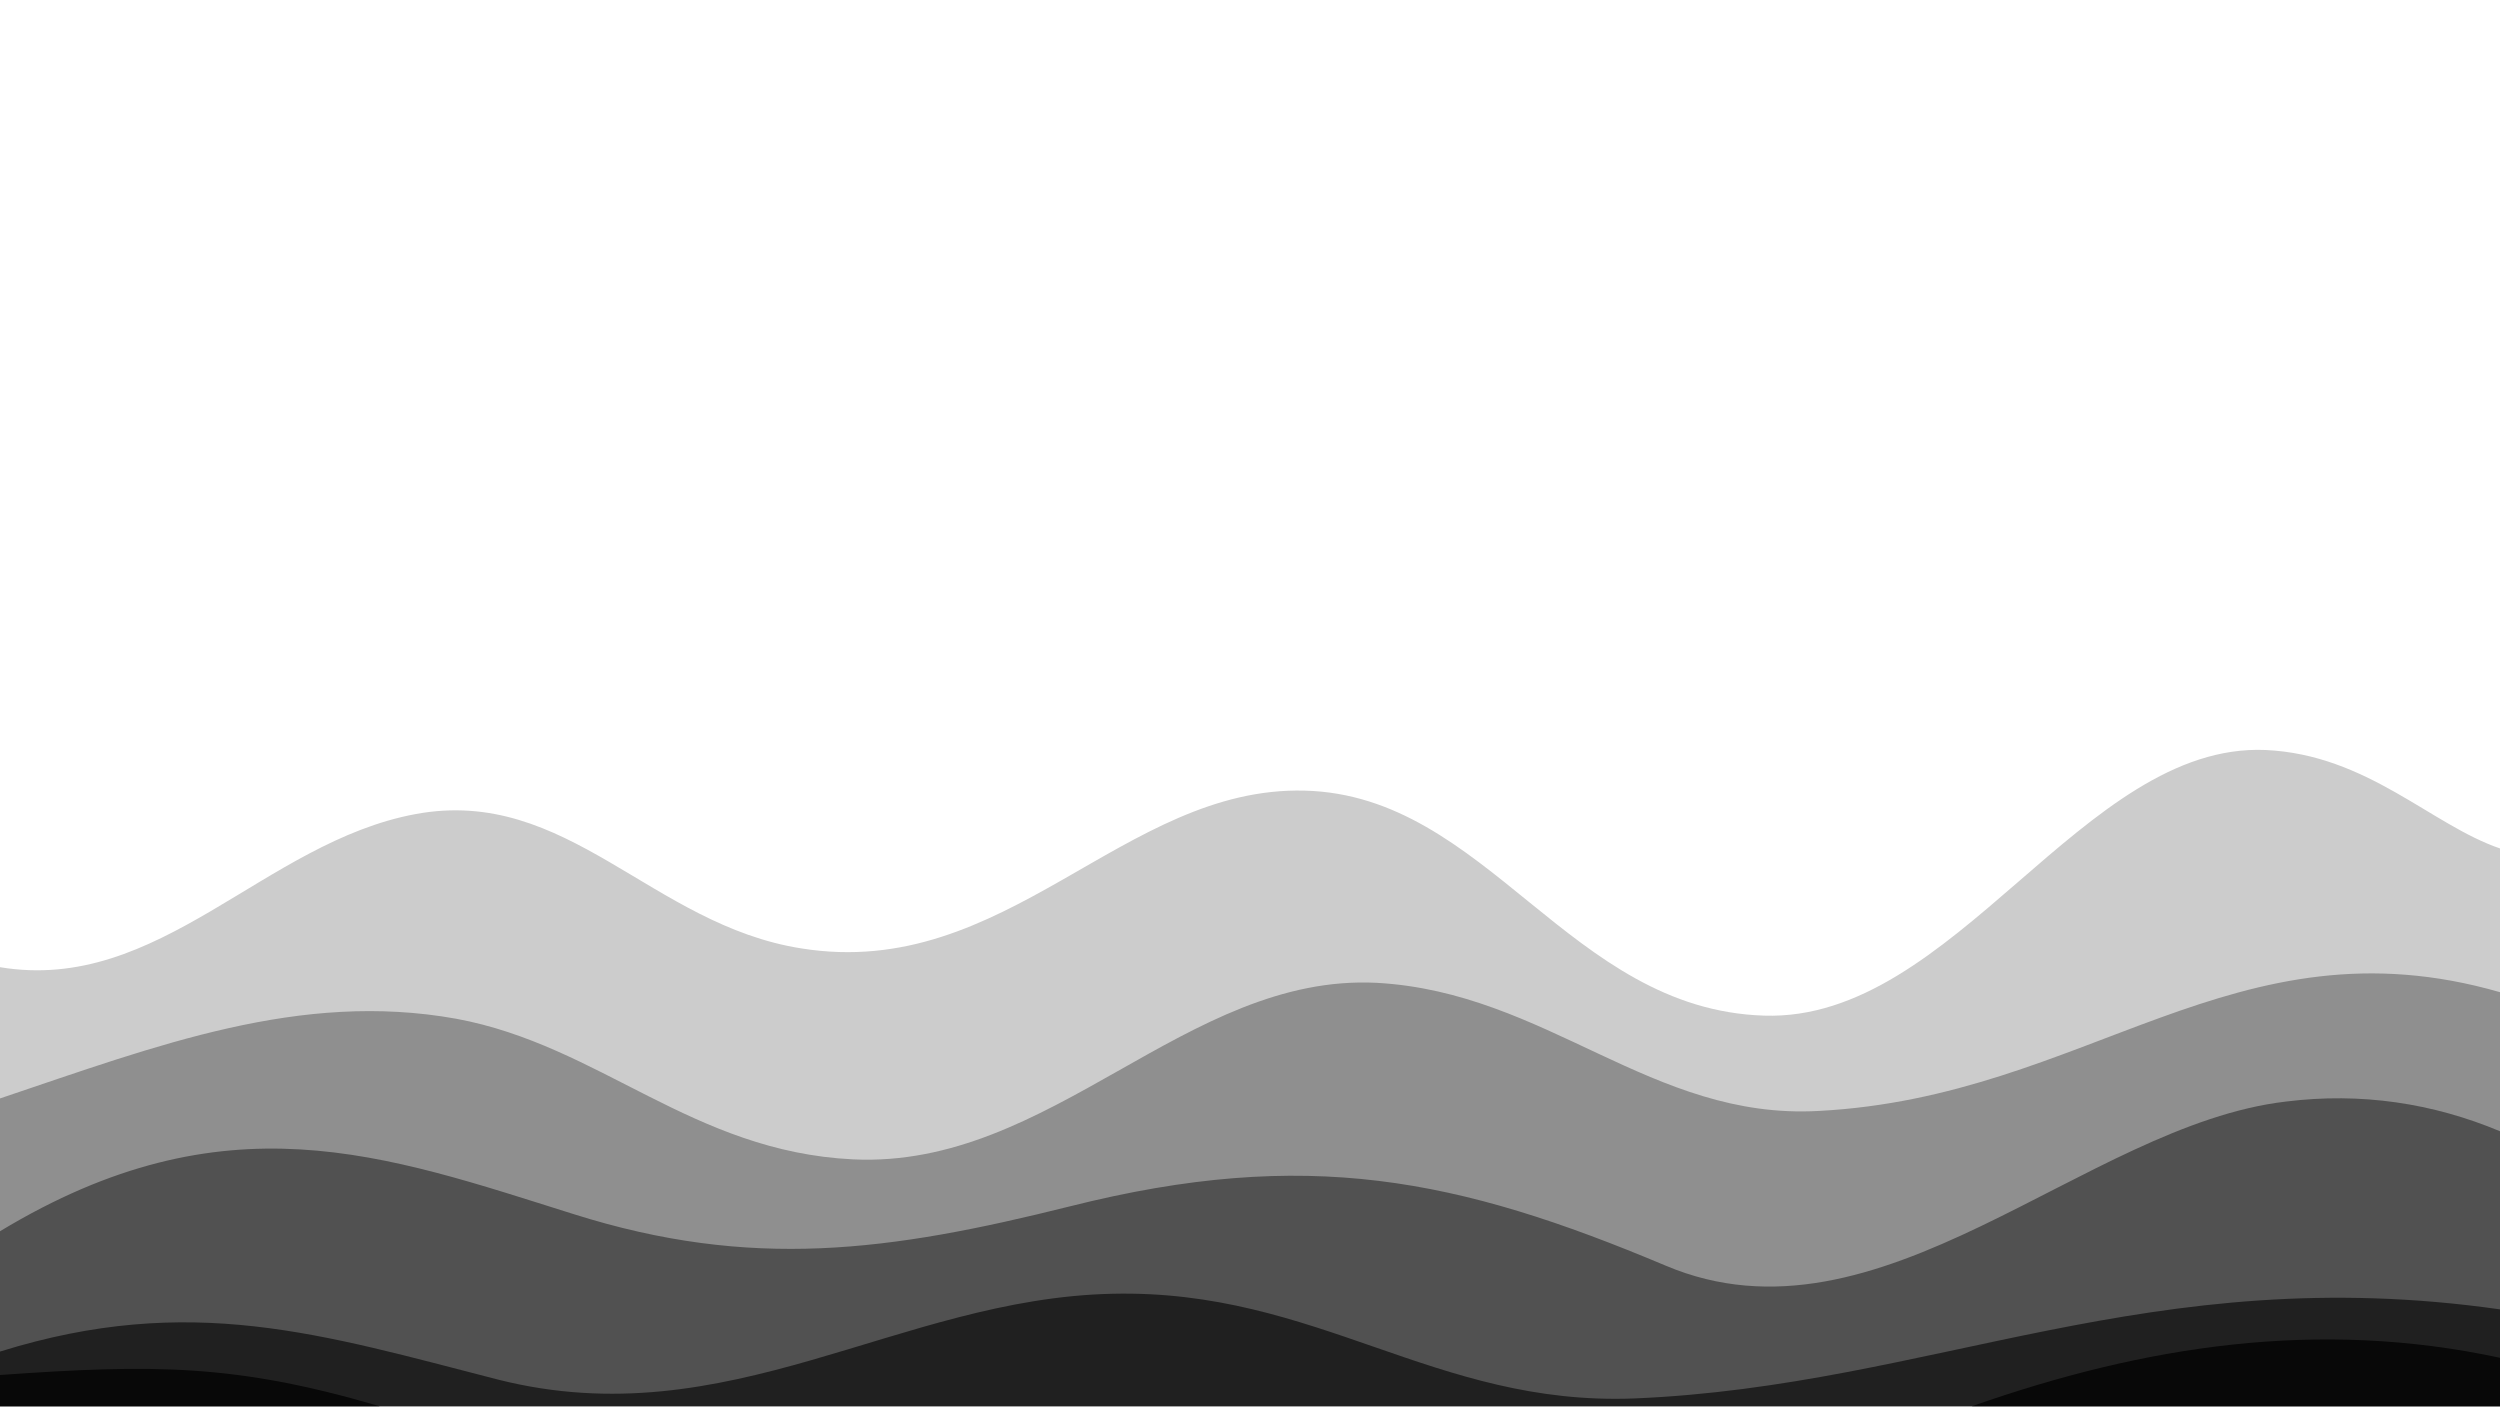
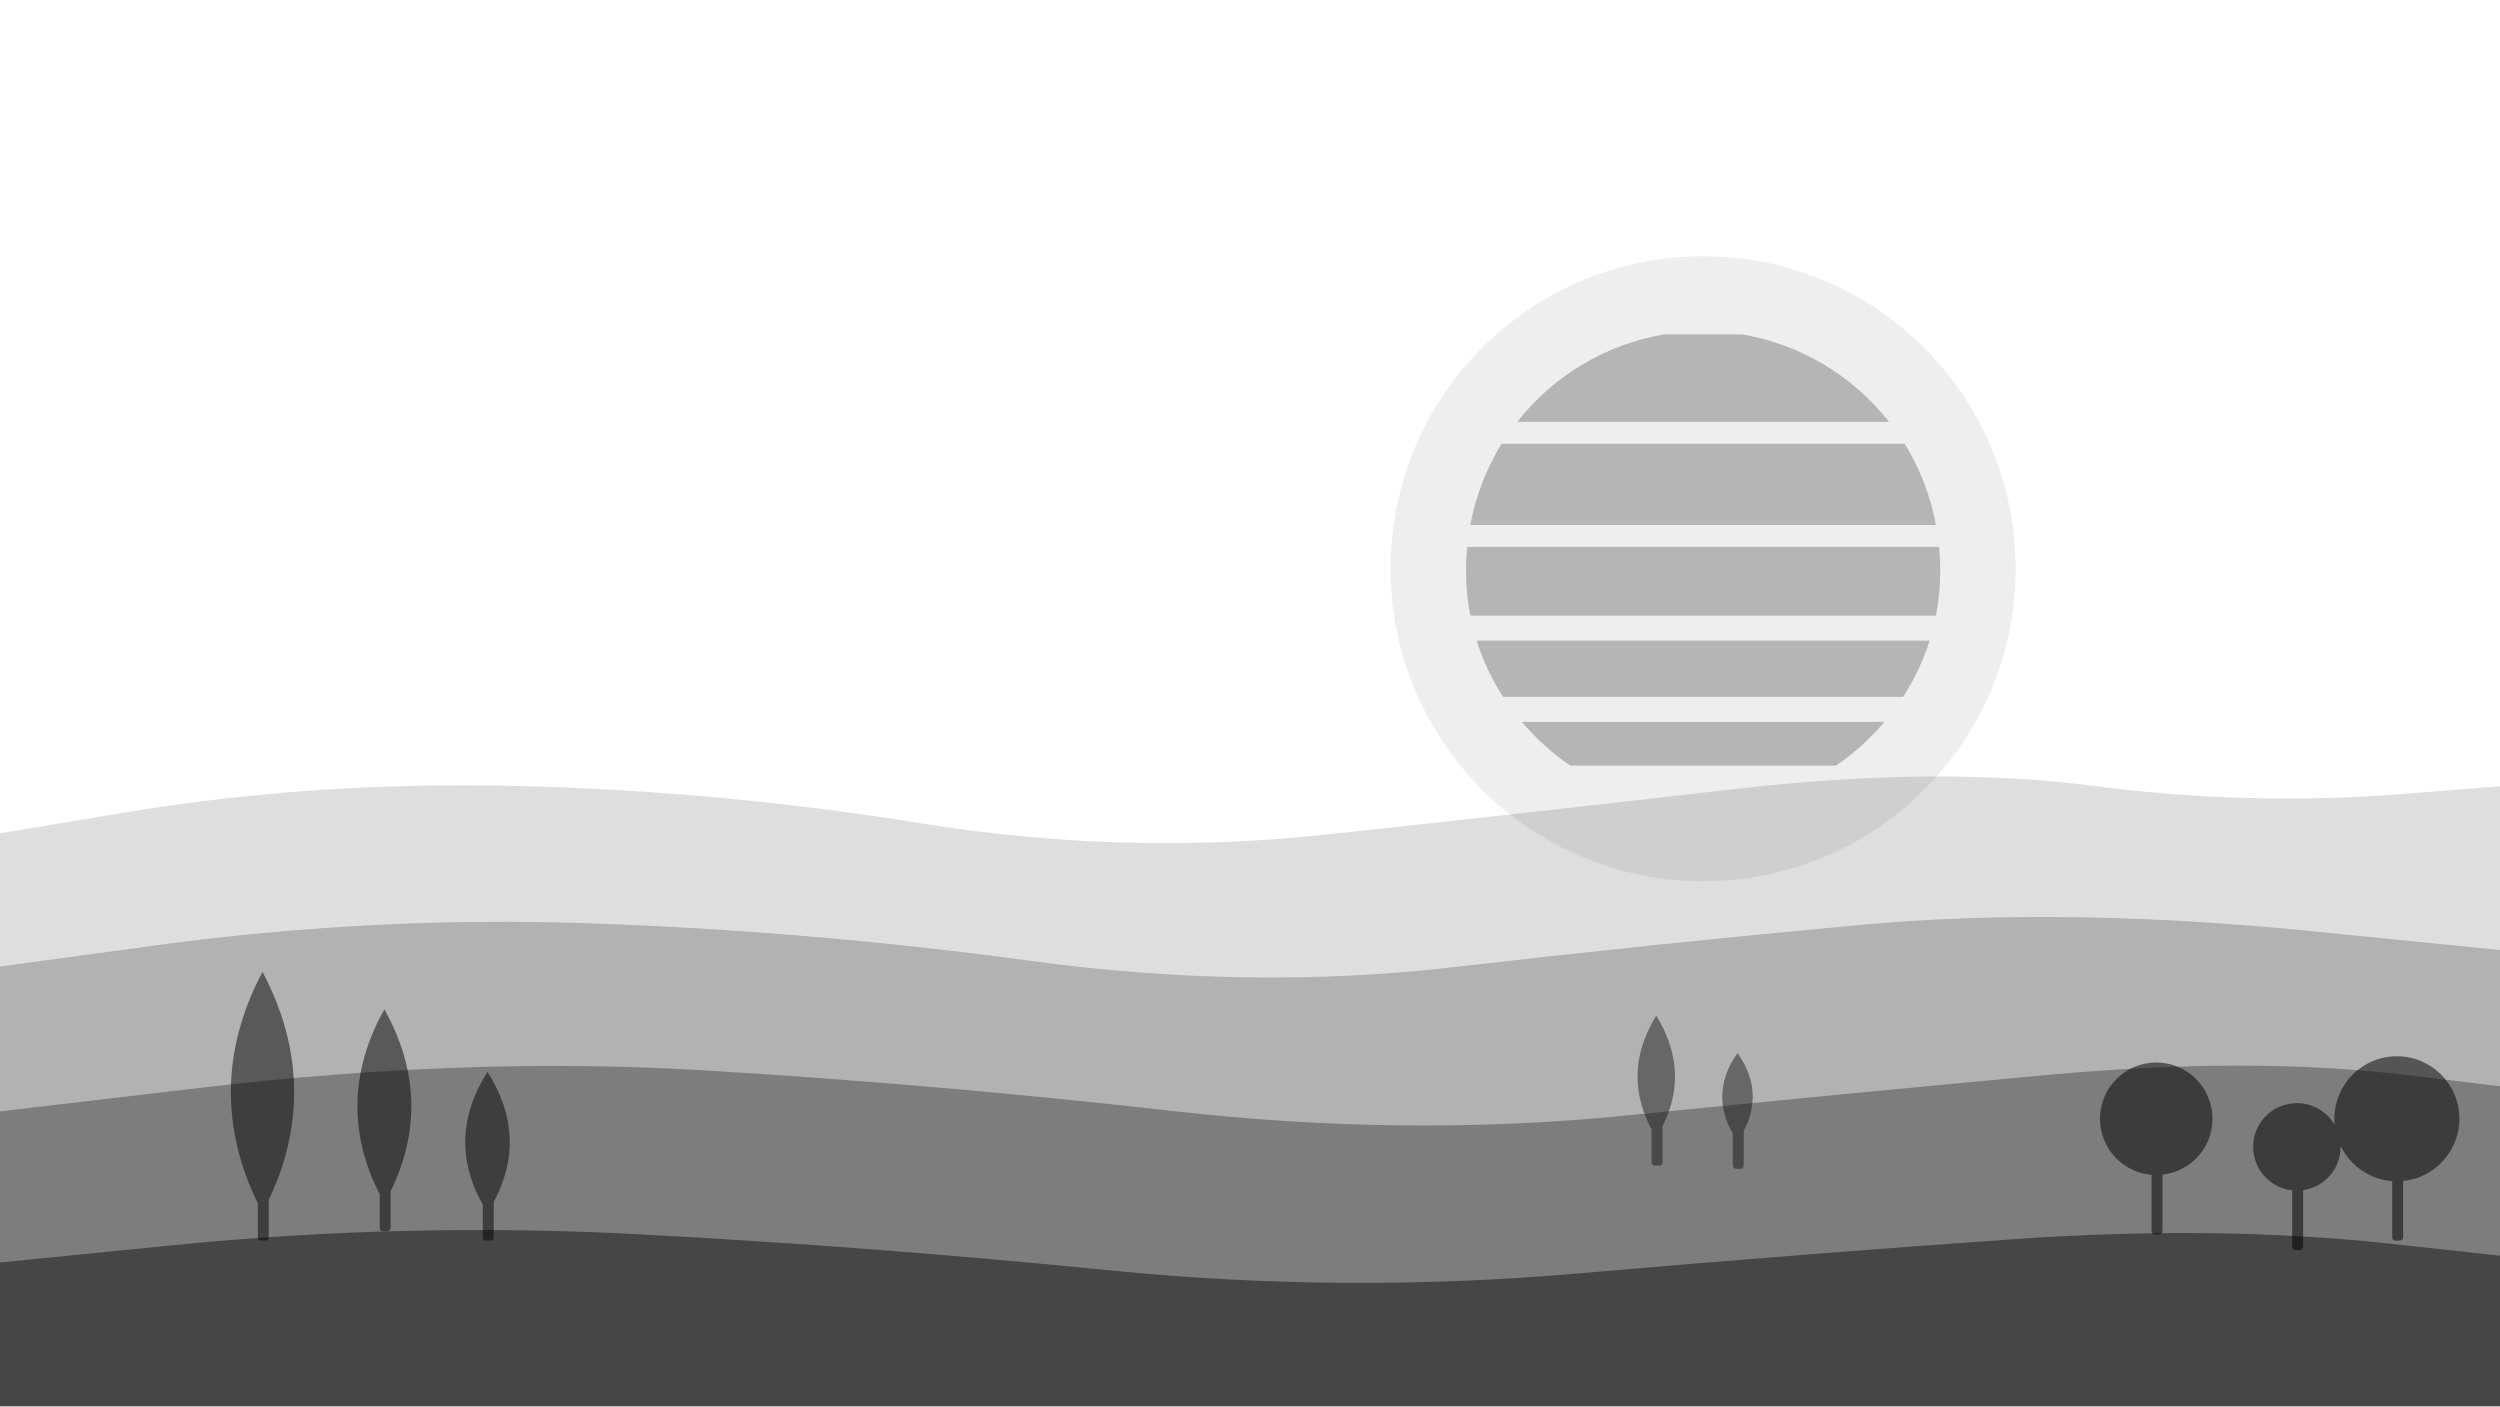
<svg xmlns="http://www.w3.org/2000/svg" viewBox="0 0 1600 900" fill="#000">
-   <path opacity=".2" d="M0 619c102 17 169-80 266-98 97-18 151 71 247 86 131 21 206-104 322-101 117 3 169 140 294 144 122 4 204-175 321-170 65 3 106 48 150 63v357H0Z" />
-   <path opacity=".3" d="M0 703c101-34 192-69 292-51 92 17 151 85 254 90 127 6 213-119 335-113 109 6 176 88 283 82 172-9 266-125 436-76v265H0Z" />
-   <path opacity=".43" d="M0 788c144-87 246-49 367-11 114 36 202 24 318-5 151-38 248-18 381 38 137 58 268-90 397-105 48-6 94 1 137 19v176H0Z" />
-   <path opacity=".6" d="M0 865c122-38 206-11 319 18 147 37 256-52 393-55 131-3 206 72 334 67 191-8 330-89 554-57v62H0Z" />
-   <path opacity=".76" d="M0 900v-20c99-7 151-7 243 20Zm1262 0c111-39 222-56 338-31v31Z" />
+   <path opacity=".07" d="M890 364A200 200 0 1 1 1290 364A200 200 0 1 1 890 364Z" />
+   <path opacity=".24" d="M1065 214H1115A152 152 0 0 1 1209 270H971A152 152 0 0 1 1065 214ZM961 284H1219A152 152 0 0 1 1239 336H941A152 152 0 0 1 961 284ZM939 350H1241A152 152 0 0 1 1239 394H941A152 152 0 0 1 939 350ZM945 410H1235A152 152 0 0 1 1218 446H962A152 152 0 0 1 945 410ZM974 462H1206A152 152 0 0 1 1175 490H1005A152 152 0 0 1 974 462Z" />
+   <path opacity=".13" d="M0 540L-40 540Q-40 540 80 520Q200 500 330 503Q460 506 590 527Q720 548 850 534Q980 520 1110 505Q1240 490 1340 503Q1440 516 1540 508T1640 500L1600 500V900H0Z" />
+   <path opacity=".2" d="M0 624L-40 624Q-40 624 100 605Q240 586 380 591Q520 596 660 615Q800 634 930 619Q1060 604 1190 592Q1320 580 1480 596T1640 612L1600 612V900H0Z" />
+   <path opacity=".3" d="M0 716L-40 716Q-40 716 130 696Q300 676 450 685Q600 694 750 711Q900 728 1040 714Q1180 700 1310 688Q1440 676 1540 688T1640 700L1600 700V900H0Z" />
+   <path opacity=".44" d="M0 812L-40 812Q-40 812 110 797Q260 782 410 790Q560 798 710 813Q860 828 1010 815Q1160 802 1290 793Q1420 784 1530 796T1640 808L1600 808V900H0Z" />
+   <path opacity=".5" d="M168 622C195 673 195 725 168 776C141 725 141 673 168 622ZM167 760H170A2 2 0 0 1 172 762V792A2 2 0 0 1 170 794H167A2 2 0 0 1 165 792V762A2 2 0 0 1 167 760ZM246 646C269 687 269 729 246 770C223 729 223 687 246 646ZM245 754H248A2 2 0 0 1 250 756V786A2 2 0 0 1 248 788H245A2 2 0 0 1 243 786V756A2 2 0 0 1 245 754ZM312 686C331 716 331 746 312 776C293 746 293 716 312 686ZM311 760H314A2 2 0 0 1 316 762V792A2 2 0 0 1 314 794H311A2 2 0 0 1 309 792V762A2 2 0 0 1 311 760Z" />
+   <path opacity=".42" d="M1060 650C1076 676 1076 702 1060 728C1044 702 1044 676 1060 650ZM1059 712H1062A2 2 0 0 1 1064 714V744A2 2 0 0 1 1062 746H1059A2 2 0 0 1 1057 744V714A2 2 0 0 1 1059 712ZM1112 674C1125 692 1125 712 1112 730C1099 712 1099 692 1112 674ZM1111 714H1114A2 2 0 0 1 1116 716V746A2 2 0 0 1 1114 748H1111A2 2 0 0 1 1109 746V716A2 2 0 0 1 1111 714Z" />
+   <path opacity=".52" d="M1344 716A36 36 0 1 1 1416 716A36 36 0 1 1 1344 716ZM1379 716H1382A2 2 0 0 1 1384 718V788A2 2 0 0 1 1382 790H1379A2 2 0 0 1 1377 788V718A2 2 0 0 1 1379 716ZM1442 734A28 28 0 1 1 1498 734A28 28 0 1 1 1442 734ZM1469 734H1472A2 2 0 0 1 1474 736V798A2 2 0 0 1 1472 800H1469A2 2 0 0 1 1467 798V736A2 2 0 0 1 1469 734ZM1494 716A40 40 0 1 1 1574 716A40 40 0 1 1 1494 716ZM1533 716H1536A2 2 0 0 1 1538 718V792A2 2 0 0 1 1536 794H1533A2 2 0 0 1 1531 792V718A2 2 0 0 1 1533 716Z" />
</svg>
